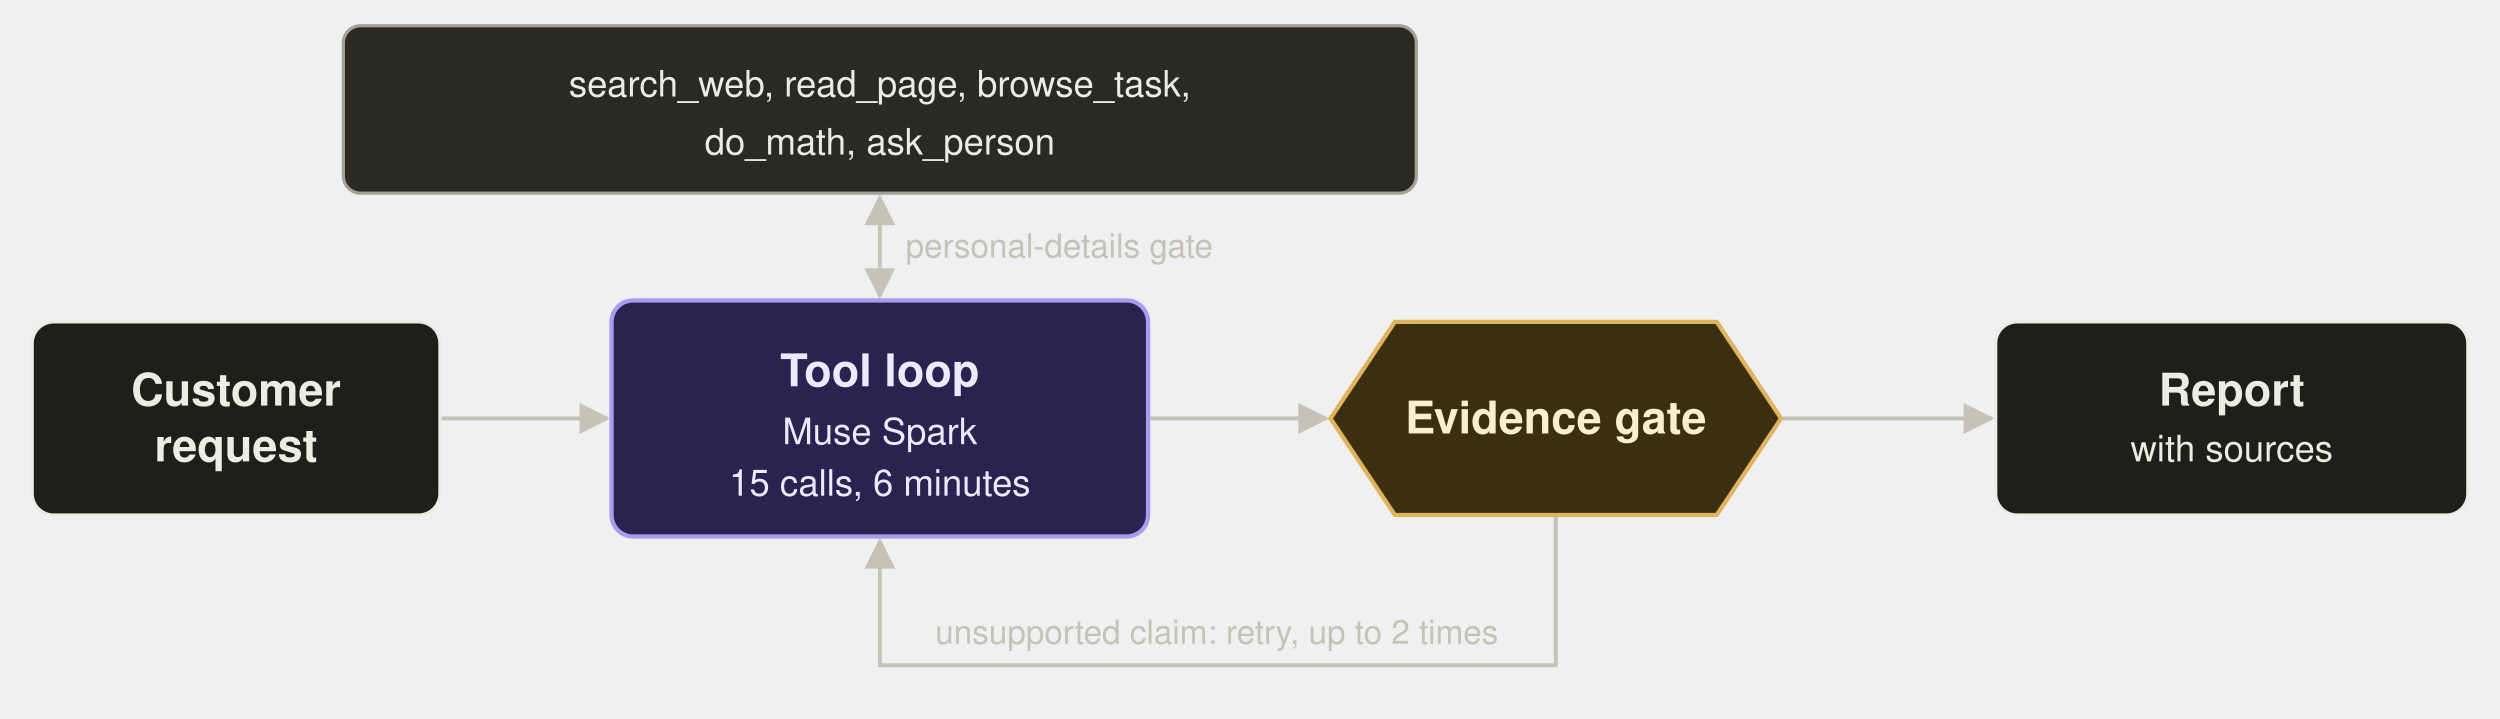
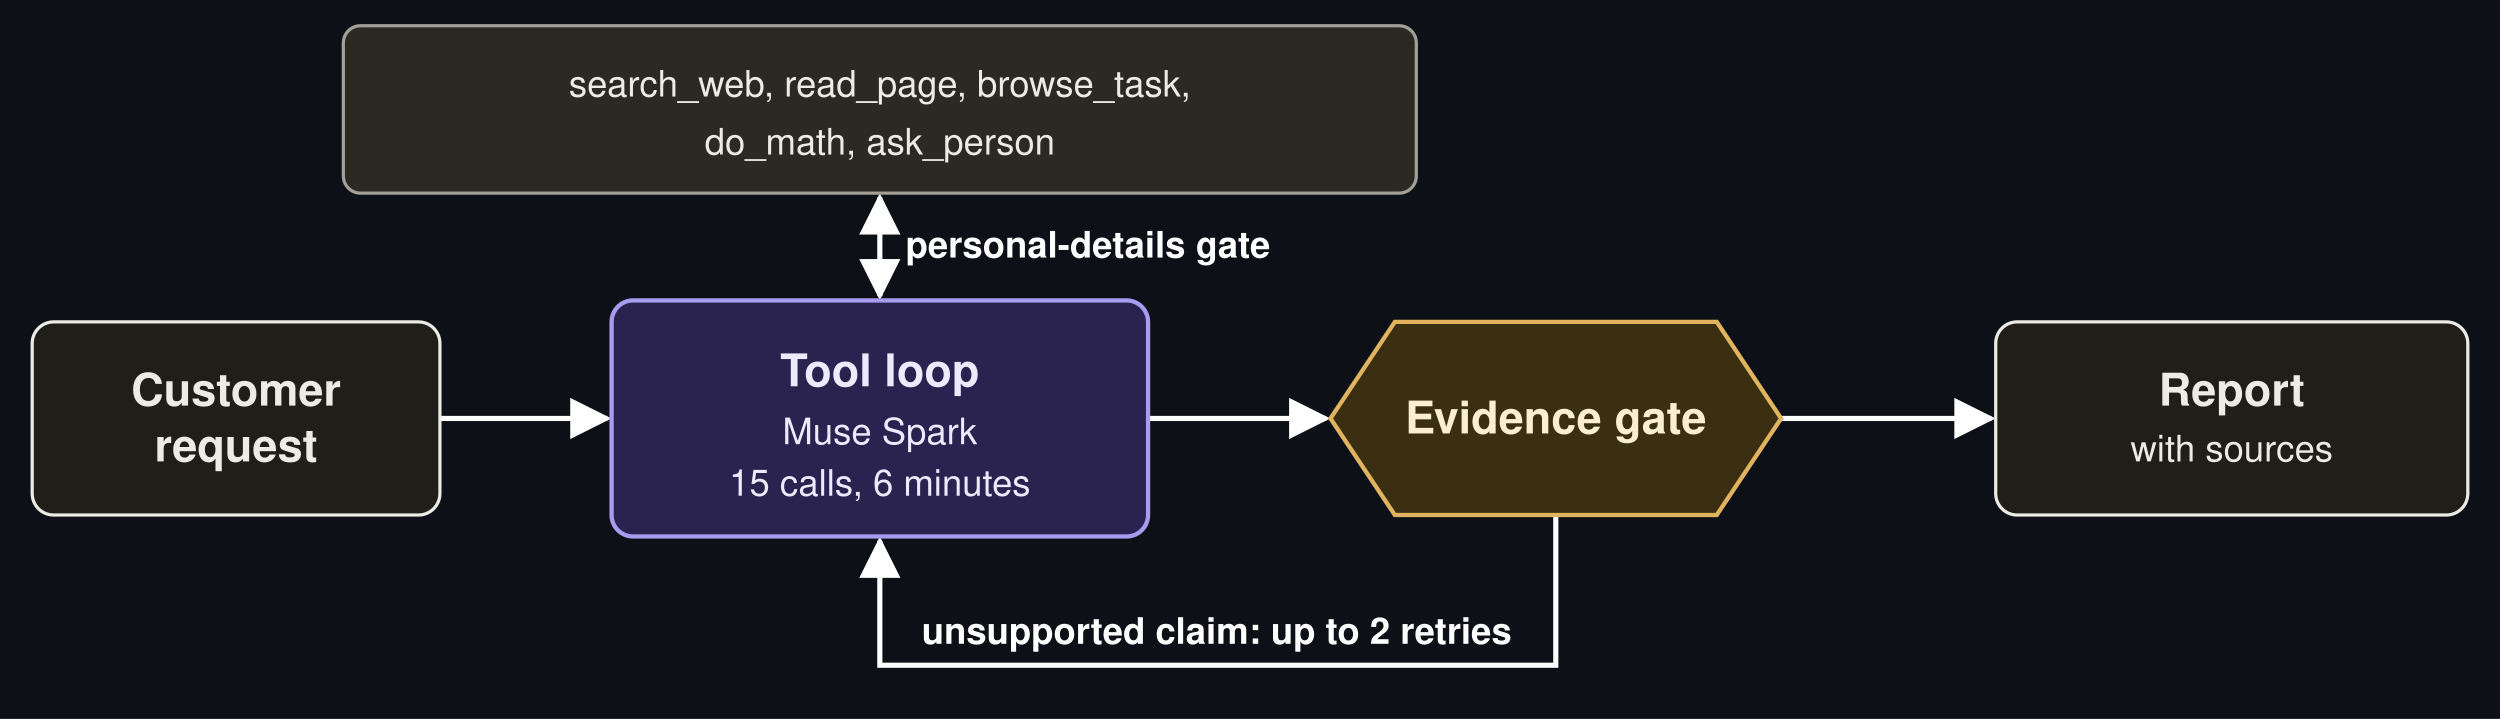
<svg xmlns="http://www.w3.org/2000/svg" viewBox="0 0 1165 335" role="img" aria-labelledby="title desc">
  <defs>
    <marker id="arrow" viewBox="0 0 10 10" refX="9" refY="5" markerWidth="8" markerHeight="8" orient="auto-start-reverse">
-       <path d="M0 0 L10 5 L0 10 z" fill="#C5C2B8" />
+       <path d="M0 0 L10 5 L0 10 z" fill="#FFFFFF" />
    </marker>
    <style>
      text { font-family: -apple-system, BlinkMacSystemFont, "Segoe UI", Helvetica, Arial, sans-serif; text-anchor: middle; }
      .name { font-size: 21px; font-weight: 600; }
      .sub { font-size: 17px; }
-       .label { font-size: 15.5px; fill: #C5C2B8; }
+       .label { font-size: 17px; font-weight: 600; fill: #FFFFFF; }
      .start { text-anchor: start; }
-       .line { fill: none; stroke: #C5C2B8; stroke-width: 1.8; marker-end: url(#arrow); }
+       .line { fill: none; stroke: #FFFFFF; stroke-width: 2.4; marker-end: url(#arrow); }
      .both { marker-start: url(#arrow); }
    </style>
  </defs>
+   <rect width="1165" height="335" fill="#0D1117" />
  <path class="line" d="M205 195 H283" />
  <path class="line both" d="M410 92 V138" />
  <text x="422" y="120" class="label start">personal-details gate</text>
  <path class="line" d="M535 195 H618" />
  <path class="line" d="M830 195 H928" />
  <path class="line" d="M725 240 V310 H410 V252" />
-   <text x="567" y="300" class="label">unsupported claim: retry, up to 2 times</text>
+   <text x="567" y="300" class="label">unsupported claim: up to 2 retries</text>
  <rect x="160" y="12" width="500" height="78" rx="8" fill="#2A2922" stroke="#A3A097" stroke-width="1.5" />
  <text x="410" y="45" class="sub" fill="#ECEBE4">search_web, read_page, browse_task,</text>
  <text x="410" y="72" class="sub" fill="#ECEBE4">do_math, ask_person</text>
  <rect x="15" y="150" width="190" height="90" rx="10" fill="#1F1E18" stroke="#ECEBE4" stroke-width="1.5" />
  <text x="110" y="189" class="name" fill="#ECEBE4">Customer</text>
  <text x="110" y="215" class="name" fill="#ECEBE4">request</text>
  <rect x="285" y="140" width="250" height="110" rx="10" fill="#2A2350" stroke="#A99BF0" stroke-width="2" />
  <text x="410" y="180" class="name" fill="#EDEAFF">Tool loop</text>
  <text x="410" y="207" class="sub" fill="#EDEAFF">Muse Spark</text>
  <text x="410" y="231" class="sub" fill="#EDEAFF">15 calls, 6 minutes</text>
  <polygon points="650,150 800,150 830,195 800,240 650,240 620,195" fill="#3A2F10" stroke="#E0B45F" stroke-width="2" />
  <text x="725" y="202" class="name" fill="#FBEFCF">Evidence gate</text>
  <rect x="930" y="150" width="220" height="90" rx="10" fill="#1F1E18" stroke="#ECEBE4" stroke-width="1.5" />
  <text x="1040" y="189" class="name" fill="#ECEBE4">Report</text>
  <text x="1040" y="215" class="sub" fill="#ECEBE4">with sources</text>
</svg>
